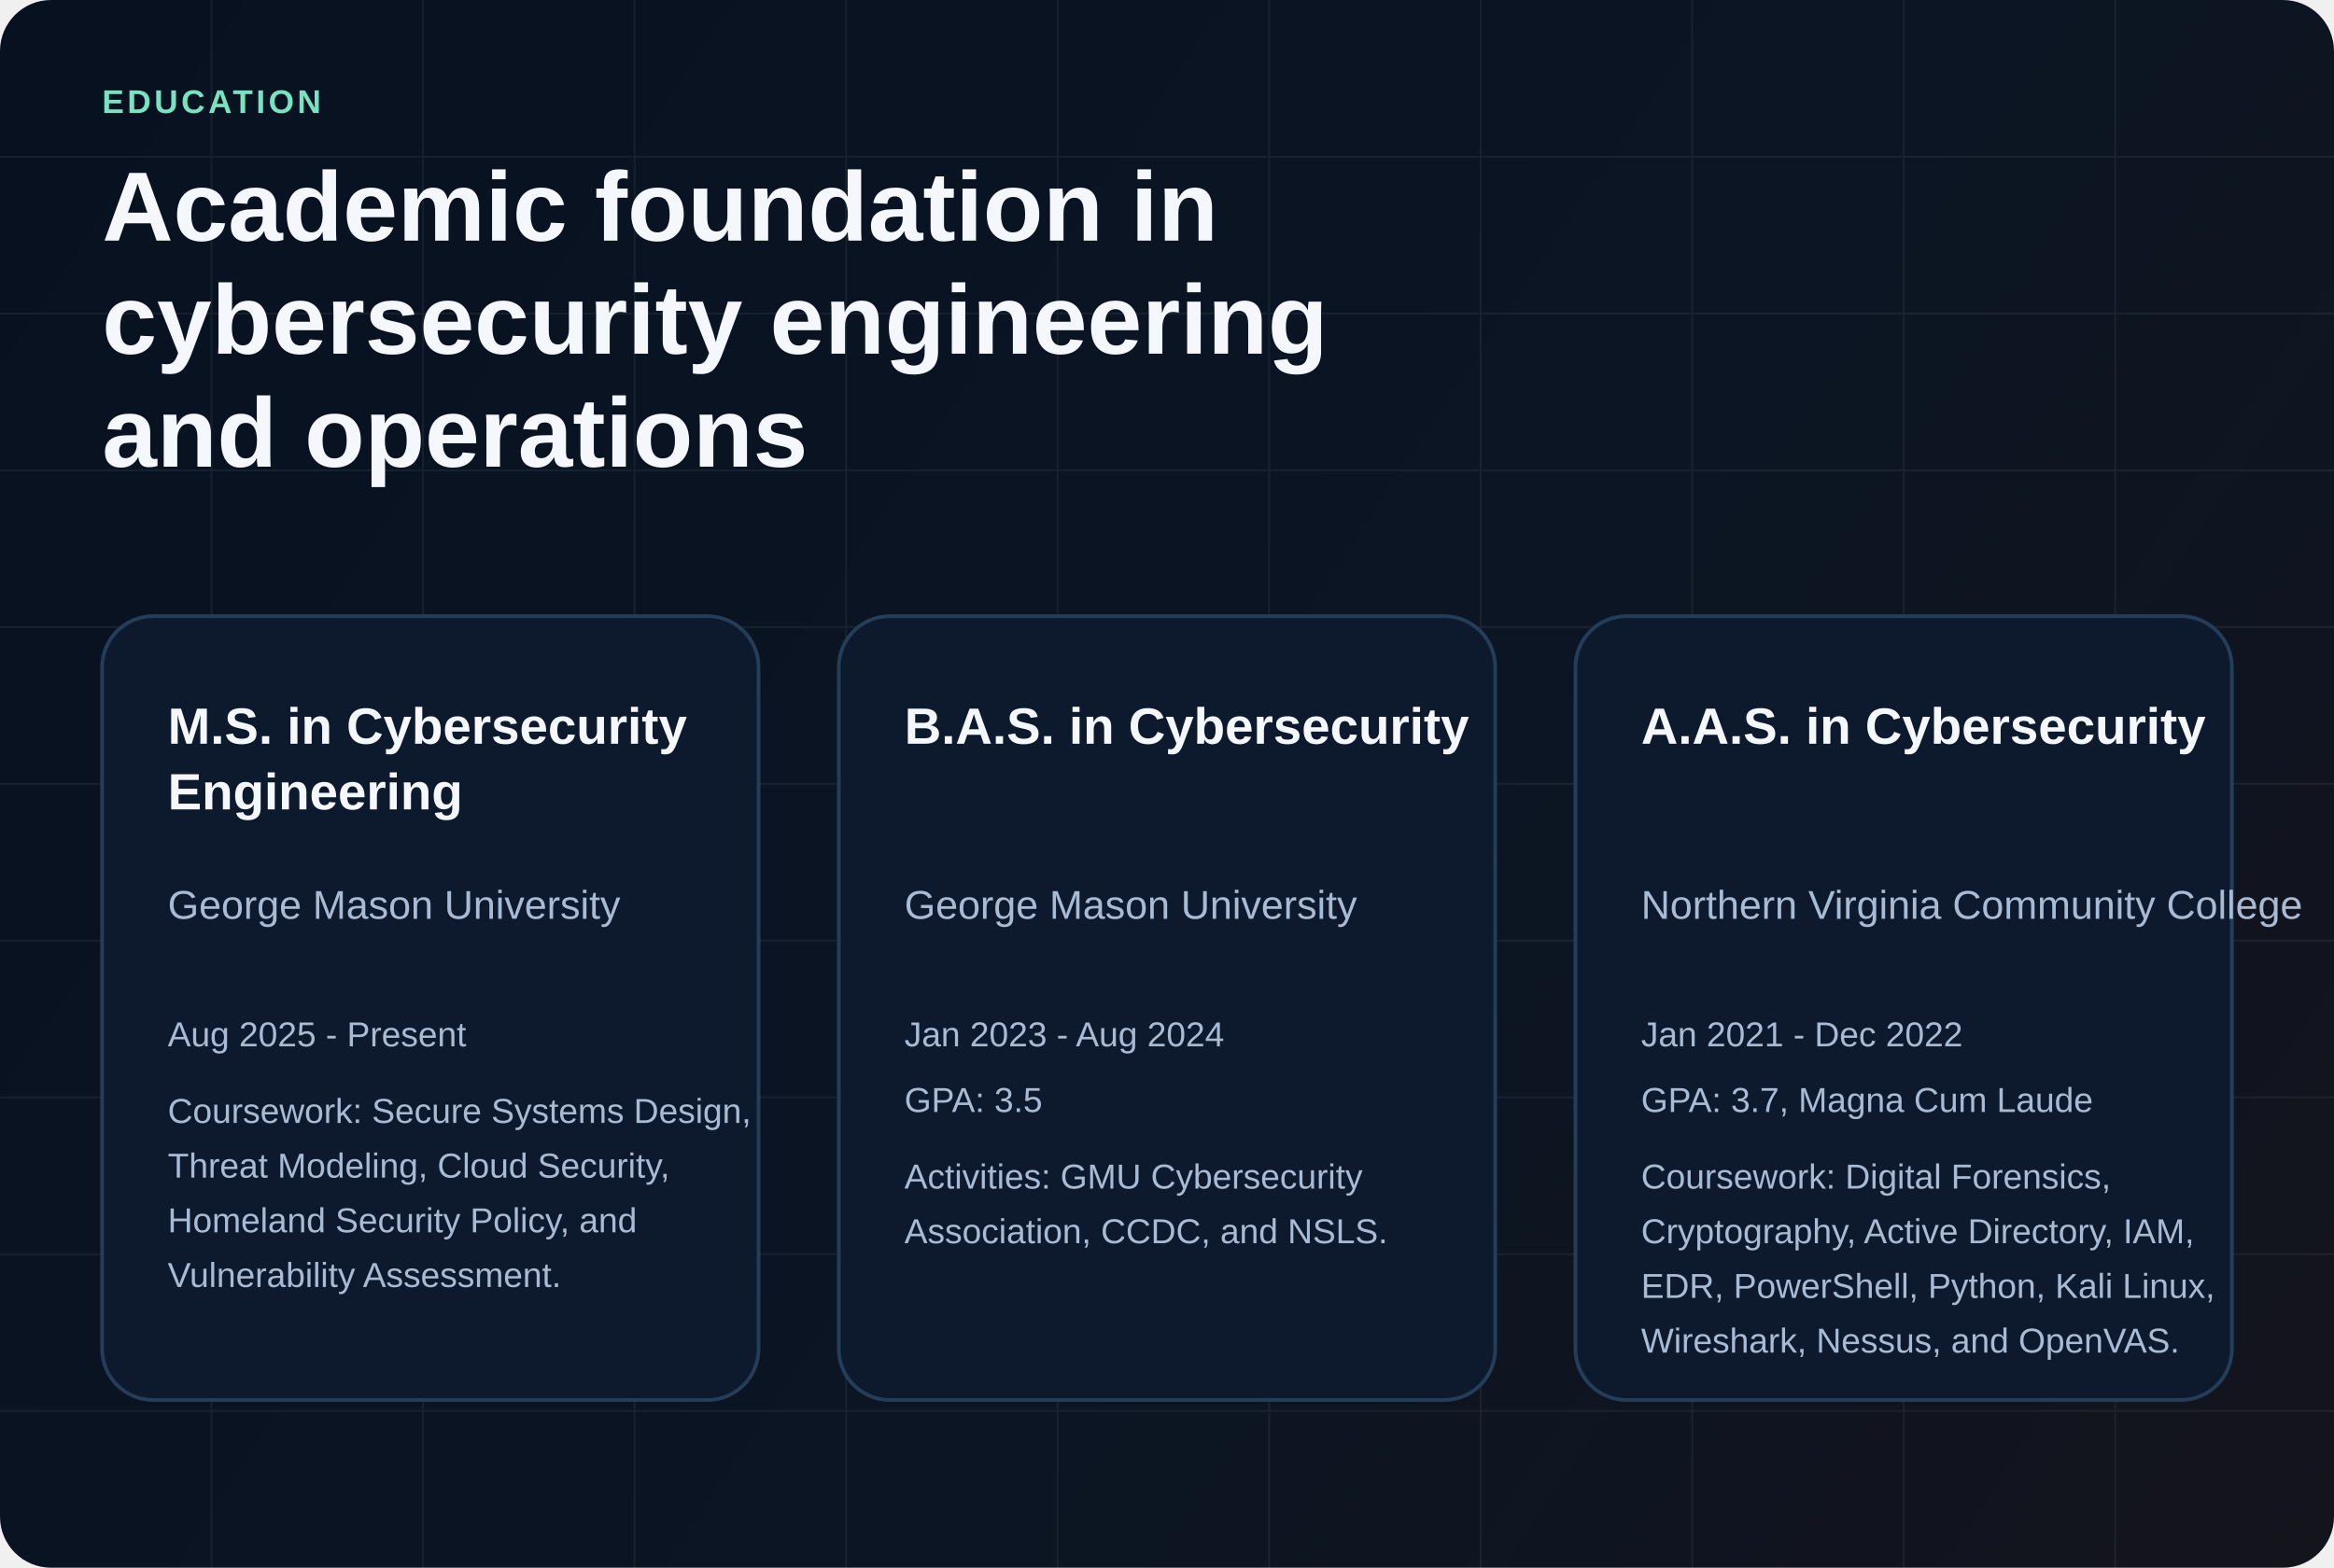
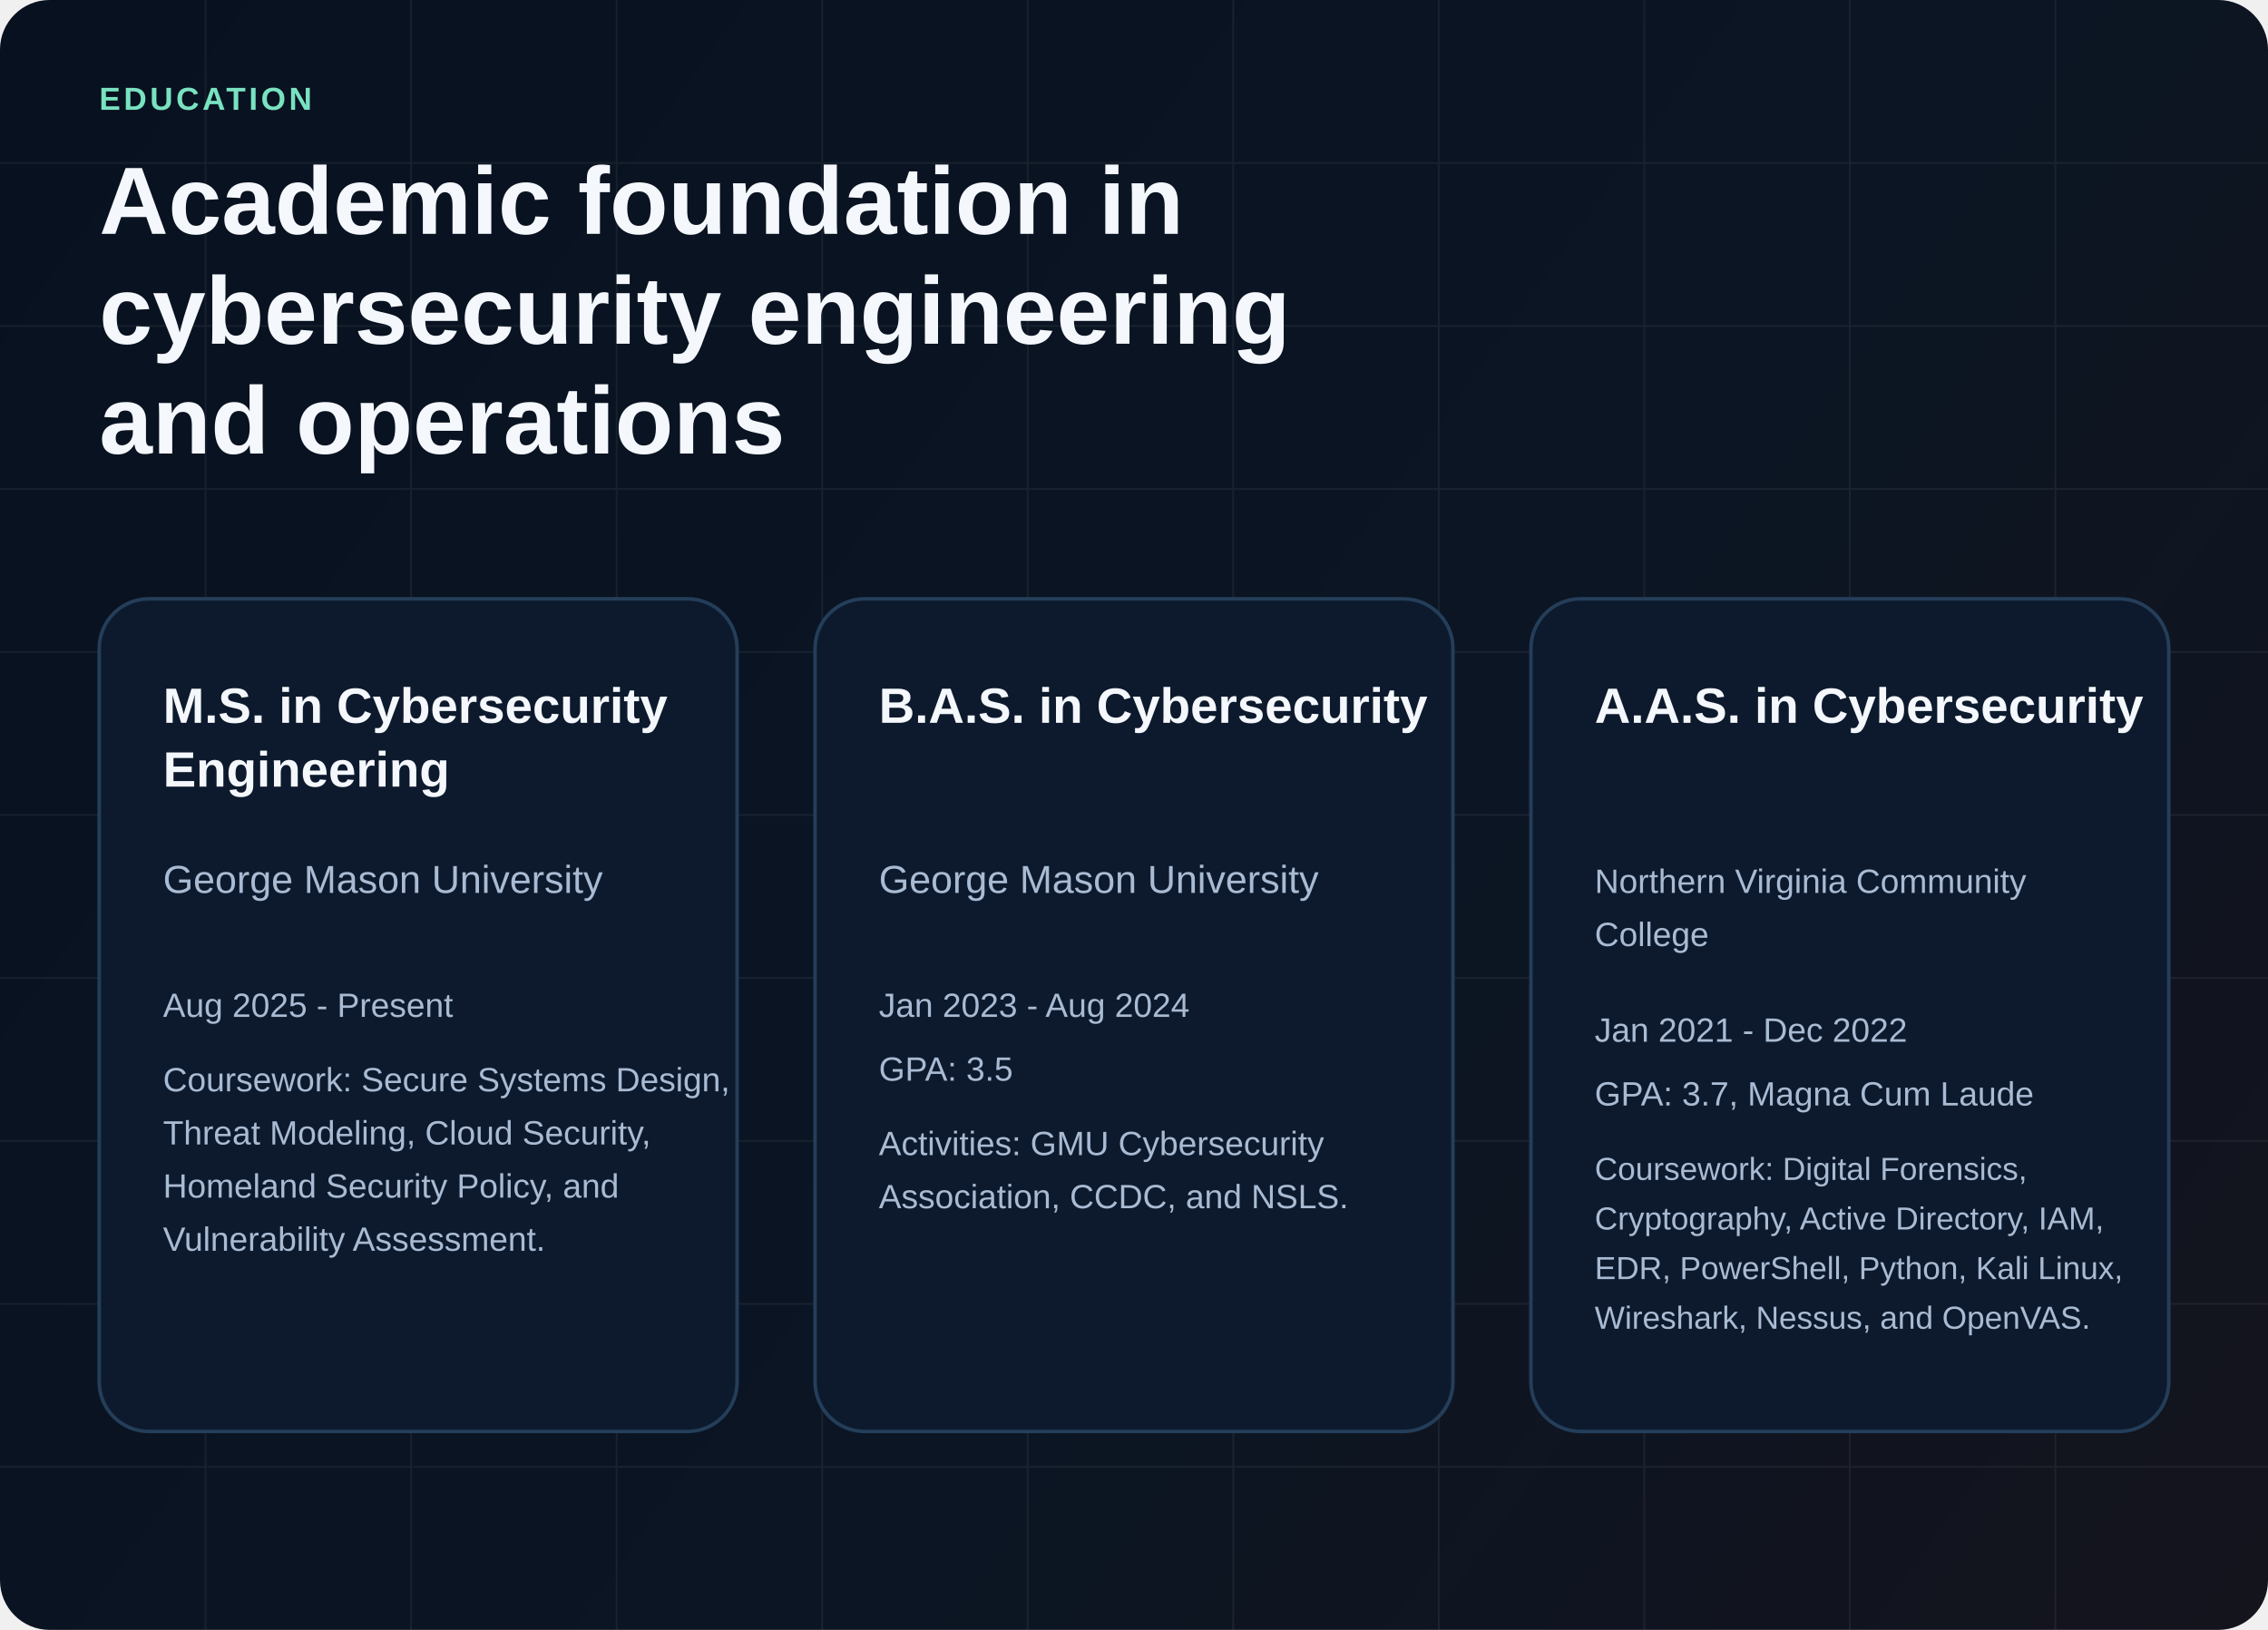
- <svg xmlns="http://www.w3.org/2000/svg" width="1280" height="860" viewBox="0 0 1280 860" fill="none">
+ <svg xmlns="http://www.w3.org/2000/svg" width="1280" height="920" viewBox="0 0 1280 920" fill="none">
  <defs>
-     <linearGradient id="bg" x1="0" y1="0" x2="1280" y2="860" gradientUnits="userSpaceOnUse">
+     <linearGradient id="bg" x1="0" y1="0" x2="1280" y2="920" gradientUnits="userSpaceOnUse">
      <stop stop-color="#08111F" />
      <stop offset="0.58" stop-color="#0B1523" />
      <stop offset="1" stop-color="#14141D" />
    </linearGradient>
  </defs>
-   <rect width="1280" height="860" rx="28" fill="url(#bg)" />
+   <rect width="1280" height="920" rx="28" fill="url(#bg)" />
  <g opacity="0.06">
-     <path d="M0 86H1280" stroke="white" />
-     <path d="M0 172H1280" stroke="white" />
-     <path d="M0 258H1280" stroke="white" />
-     <path d="M0 344H1280" stroke="white" />
-     <path d="M0 430H1280" stroke="white" />
-     <path d="M0 516H1280" stroke="white" />
-     <path d="M0 602H1280" stroke="white" />
-     <path d="M0 688H1280" stroke="white" />
-     <path d="M0 774H1280" stroke="white" />
-     <path d="M116 0V860" stroke="white" />
-     <path d="M232 0V860" stroke="white" />
-     <path d="M348 0V860" stroke="white" />
-     <path d="M464 0V860" stroke="white" />
-     <path d="M580 0V860" stroke="white" />
-     <path d="M696 0V860" stroke="white" />
-     <path d="M812 0V860" stroke="white" />
-     <path d="M928 0V860" stroke="white" />
-     <path d="M1044 0V860" stroke="white" />
-     <path d="M1160 0V860" stroke="white" />
+     <path d="M0 92H1280" stroke="white" />
+     <path d="M0 184H1280" stroke="white" />
+     <path d="M0 276H1280" stroke="white" />
+     <path d="M0 368H1280" stroke="white" />
+     <path d="M0 460H1280" stroke="white" />
+     <path d="M0 552H1280" stroke="white" />
+     <path d="M0 644H1280" stroke="white" />
+     <path d="M0 736H1280" stroke="white" />
+     <path d="M0 828H1280" stroke="white" />
+     <path d="M116 0V920" stroke="white" />
+     <path d="M232 0V920" stroke="white" />
+     <path d="M348 0V920" stroke="white" />
+     <path d="M464 0V920" stroke="white" />
+     <path d="M580 0V920" stroke="white" />
+     <path d="M696 0V920" stroke="white" />
+     <path d="M812 0V920" stroke="white" />
+     <path d="M928 0V920" stroke="white" />
+     <path d="M1044 0V920" stroke="white" />
+     <path d="M1160 0V920" stroke="white" />
  </g>
  <text x="56" y="62" fill="#79E2C0" font-family="Arial, Helvetica, sans-serif" font-size="18" font-weight="700" letter-spacing="1.8">EDUCATION</text>
  <text x="56" y="132" fill="#F4F7FB" font-family="Arial, Helvetica, sans-serif" font-size="54" font-weight="800">Academic foundation in</text>
  <text x="56" y="194" fill="#F4F7FB" font-family="Arial, Helvetica, sans-serif" font-size="54" font-weight="800">cybersecurity engineering</text>
  <text x="56" y="256" fill="#F4F7FB" font-family="Arial, Helvetica, sans-serif" font-size="54" font-weight="800">and operations</text>
-   <rect x="56" y="338" width="360" height="430" rx="28" fill="#0D1A2D" stroke="#243E5A" stroke-width="2" />
-   <rect x="460" y="338" width="360" height="430" rx="28" fill="#0D1A2D" stroke="#243E5A" stroke-width="2" />
-   <rect x="864" y="338" width="360" height="430" rx="28" fill="#0D1A2D" stroke="#243E5A" stroke-width="2" />
+   <rect x="56" y="338" width="360" height="470" rx="28" fill="#0D1A2D" stroke="#243E5A" stroke-width="2" />
+   <rect x="460" y="338" width="360" height="470" rx="28" fill="#0D1A2D" stroke="#243E5A" stroke-width="2" />
+   <rect x="864" y="338" width="360" height="470" rx="28" fill="#0D1A2D" stroke="#243E5A" stroke-width="2" />
  <text x="92" y="408" fill="#F4F7FB" font-family="Arial, Helvetica, sans-serif" font-size="28" font-weight="800">M.S. in Cybersecurity</text>
  <text x="92" y="444" fill="#F4F7FB" font-family="Arial, Helvetica, sans-serif" font-size="28" font-weight="800">Engineering</text>
  <text x="92" y="504" fill="#A9BBD3" font-family="Arial, Helvetica, sans-serif" font-size="22">George Mason University</text>
  <text x="92" y="574" fill="#A9BBD3" font-family="Arial, Helvetica, sans-serif" font-size="19">Aug 2025 - Present</text>
  <text x="92" y="616" fill="#A9BBD3" font-family="Arial, Helvetica, sans-serif" font-size="19">Coursework: Secure Systems Design,</text>
  <text x="92" y="646" fill="#A9BBD3" font-family="Arial, Helvetica, sans-serif" font-size="19">Threat Modeling, Cloud Security,</text>
  <text x="92" y="676" fill="#A9BBD3" font-family="Arial, Helvetica, sans-serif" font-size="19">Homeland Security Policy, and</text>
  <text x="92" y="706" fill="#A9BBD3" font-family="Arial, Helvetica, sans-serif" font-size="19">Vulnerability Assessment.</text>
  <text x="496" y="408" fill="#F4F7FB" font-family="Arial, Helvetica, sans-serif" font-size="28" font-weight="800">B.A.S. in Cybersecurity</text>
  <text x="496" y="504" fill="#A9BBD3" font-family="Arial, Helvetica, sans-serif" font-size="22">George Mason University</text>
  <text x="496" y="574" fill="#A9BBD3" font-family="Arial, Helvetica, sans-serif" font-size="19">Jan 2023 - Aug 2024</text>
  <text x="496" y="610" fill="#A9BBD3" font-family="Arial, Helvetica, sans-serif" font-size="19">GPA: 3.5</text>
  <text x="496" y="652" fill="#A9BBD3" font-family="Arial, Helvetica, sans-serif" font-size="19">Activities: GMU Cybersecurity</text>
  <text x="496" y="682" fill="#A9BBD3" font-family="Arial, Helvetica, sans-serif" font-size="19">Association, CCDC, and NSLS.</text>
  <text x="900" y="408" fill="#F4F7FB" font-family="Arial, Helvetica, sans-serif" font-size="28" font-weight="800">A.A.S. in Cybersecurity</text>
-   <text x="900" y="504" fill="#A9BBD3" font-family="Arial, Helvetica, sans-serif" font-size="22">Northern Virginia Community College</text>
-   <text x="900" y="574" fill="#A9BBD3" font-family="Arial, Helvetica, sans-serif" font-size="19">Jan 2021 - Dec 2022</text>
-   <text x="900" y="610" fill="#A9BBD3" font-family="Arial, Helvetica, sans-serif" font-size="19">GPA: 3.7, Magna Cum Laude</text>
-   <text x="900" y="652" fill="#A9BBD3" font-family="Arial, Helvetica, sans-serif" font-size="19">Coursework: Digital Forensics,</text>
-   <text x="900" y="682" fill="#A9BBD3" font-family="Arial, Helvetica, sans-serif" font-size="19">Cryptography, Active Directory, IAM,</text>
-   <text x="900" y="712" fill="#A9BBD3" font-family="Arial, Helvetica, sans-serif" font-size="19">EDR, PowerShell, Python, Kali Linux,</text>
-   <text x="900" y="742" fill="#A9BBD3" font-family="Arial, Helvetica, sans-serif" font-size="19">Wireshark, Nessus, and OpenVAS.</text>
+   <text x="900" y="504" fill="#A9BBD3" font-family="Arial, Helvetica, sans-serif" font-size="19">Northern Virginia Community</text>
+   <text x="900" y="534" fill="#A9BBD3" font-family="Arial, Helvetica, sans-serif" font-size="19">College</text>
+   <text x="900" y="588" fill="#A9BBD3" font-family="Arial, Helvetica, sans-serif" font-size="19">Jan 2021 - Dec 2022</text>
+   <text x="900" y="624" fill="#A9BBD3" font-family="Arial, Helvetica, sans-serif" font-size="19">GPA: 3.7, Magna Cum Laude</text>
+   <text x="900" y="666" fill="#A9BBD3" font-family="Arial, Helvetica, sans-serif" font-size="18">Coursework: Digital Forensics,</text>
+   <text x="900" y="694" fill="#A9BBD3" font-family="Arial, Helvetica, sans-serif" font-size="18">Cryptography, Active Directory, IAM,</text>
+   <text x="900" y="722" fill="#A9BBD3" font-family="Arial, Helvetica, sans-serif" font-size="18">EDR, PowerShell, Python, Kali Linux,</text>
+   <text x="900" y="750" fill="#A9BBD3" font-family="Arial, Helvetica, sans-serif" font-size="18">Wireshark, Nessus, and OpenVAS.</text>
</svg>
